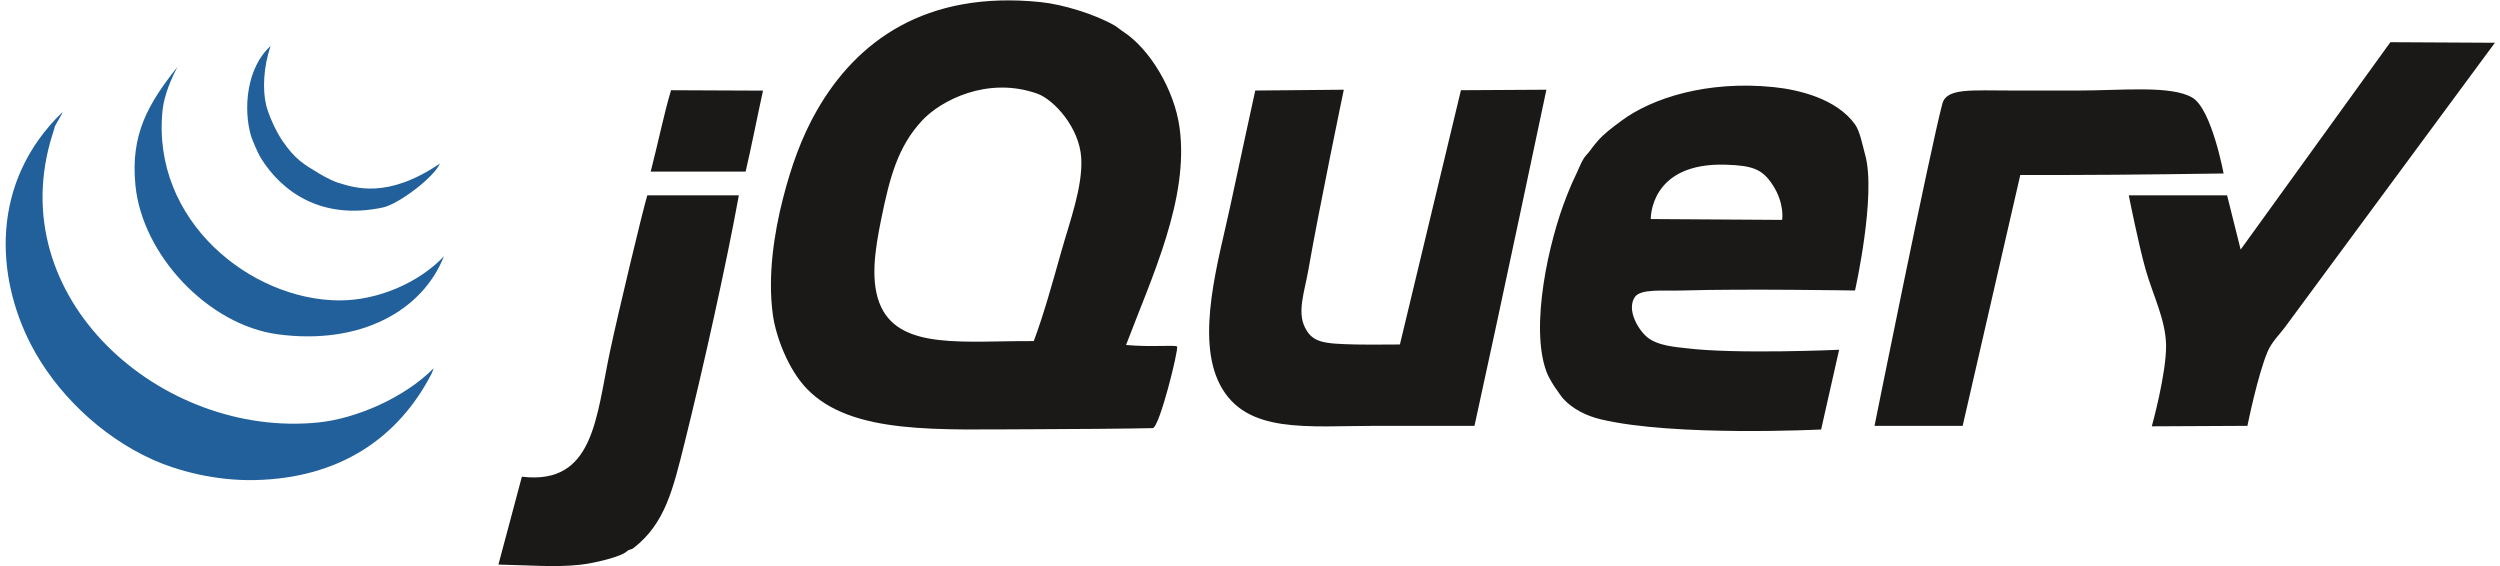
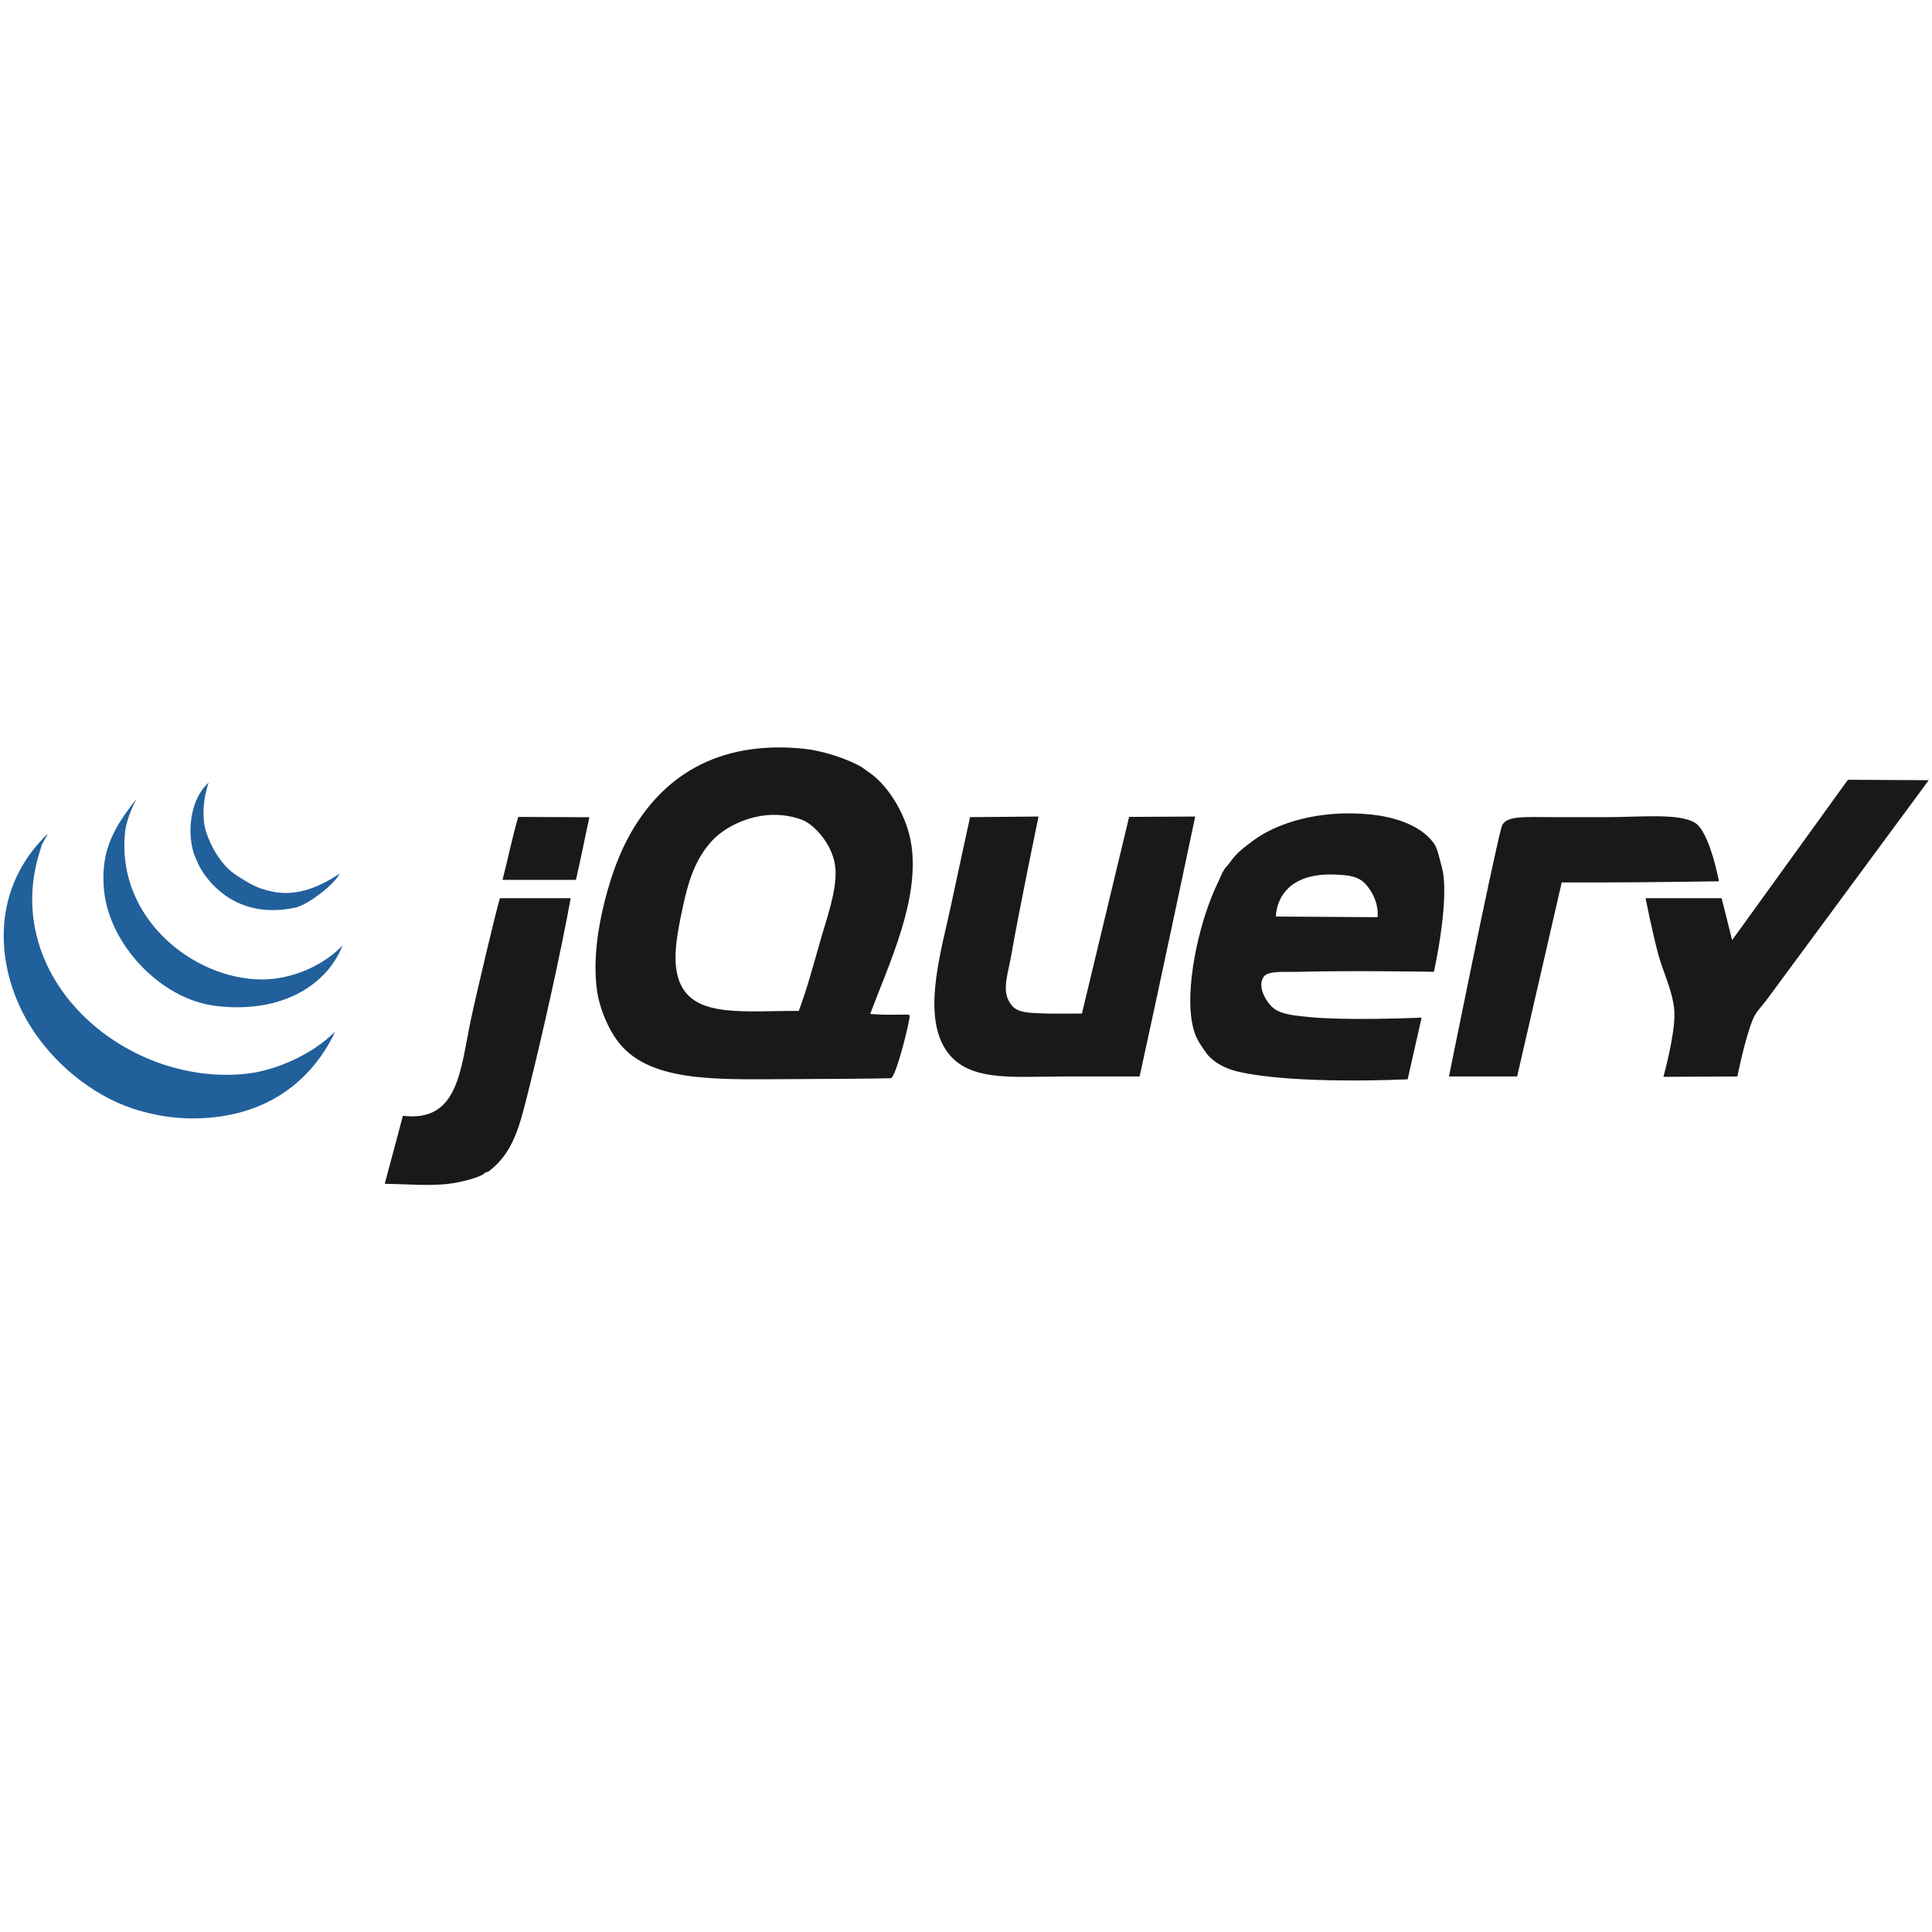
- <svg xmlns="http://www.w3.org/2000/svg" width="2500" height="566" viewBox="0 0 512 116">
+ <svg xmlns="http://www.w3.org/2000/svg" width="100" height="100" viewBox="0 0 512 116">
  <g fill="none" fill-rule="evenodd">
    <path d="M489.718 8.646l21.42.118s-39.824 53.964-43.076 58.362c-1.056 1.424-2.66 2.96-3.474 4.864-2.057 4.786-4.169 15.285-4.169 15.285l-19.599.098s3.05-10.944 2.924-16.773c-.11-5.092-2.71-10.178-4.168-15.285-1.474-5.17-3.475-15.286-3.475-15.286h20.15l2.779 11.117 30.688-42.5" fill="#1A1918" />
    <path d="M449.157 20.027c3.953 2.383 6.379 15.529 6.379 15.529s-20.684.305-31.94.305h-9.727l-11.812 51.414h-18.064s11.242-55.874 13.896-66.004c.86-3.28 5.892-2.717 14.389-2.717h13.569c8.762 0 19.003-1.119 23.31 1.473M365.06 45.067s.563-3.3-1.91-7.122c-2.113-3.258-4.064-4.016-9.623-4.19-15.695-.493-15.39 11.138-15.39 11.138l26.923.174zm17.022-13.32c2.3 8.297-2.084 27.792-2.084 27.792s-22.894-.382-35.434 0c-3.899.119-8.566-.424-9.727 1.39-1.633 2.542.597 6.455 2.487 8.108 2.175 1.903 6.412 2.12 7.935 2.313 10.178 1.293 31.48.334 31.48.334l-3.69 16.34s-30.103 1.51-45.16-2.084c-2.973-.708-5.76-2.139-7.643-4.168-.514-.555-.96-1.312-1.446-1.966-.388-.522-1.52-2.237-2.028-3.593-3.439-9.164.403-26.72 4.169-36.128.437-1.09.986-2.473 1.564-3.648.722-1.465 1.333-3.119 1.91-3.995.388-.604.869-.993 1.272-1.563.465-.674 1.006-1.327 1.507-1.91 1.39-1.612 2.967-2.752 4.864-4.168 6.273-4.698 17.626-8.345 31.265-6.949 5.135.528 12.89 2.362 16.675 7.643 1.014 1.41 1.515 4.21 2.084 6.253zM299.229 18.49l17.516-.103s-9.762 46.307-14.737 68.888h-20.15c-14.082 0-26.623 1.744-31.959-8.338-5.176-9.789-.236-25.887 2.084-36.824 1.64-7.74 5.094-23.56 5.094-23.56l18.148-.166s-5.128 24.63-7.262 36.928c-.764 4.405-2.34 8.553-.694 11.81 1.563 3.1 3.752 3.322 10.421 3.475 2.113.05 9.033 0 9.033 0l12.506-52.11M217.244 51.84c1.834-6.516 4.509-13.582 4.169-19.454-.368-6.28-5.634-11.998-9.032-13.2-10.234-3.613-19.815 1.438-23.623 5.558-4.926 5.336-6.594 11.569-8.338 20.15-1.298 6.37-2.362 13.095 0 18.063 4.182 8.783 17.224 6.865 31.266 6.949 2.084-5.586 3.807-11.86 5.558-18.066zm24.318-25.706c2 14.548-5.676 30.606-10.964 44.57 5.392.487 10.117-.075 10.457.327.354.521-3.614 16.668-4.997 16.71-4.279.111-18.459.229-24.372.229-19.295 0-37.345 1.257-46.55-8.337-3.738-3.898-6.323-10.583-6.949-15.286-1.042-7.851.264-16.495 2.085-23.622 1.647-6.435 3.758-12.507 6.948-18.066C175.328 8.507 189.432-1.998 213.075.427c4.586.472 11.172 2.48 15.286 4.863.284.167 1.279.959 1.507 1.098 5.559 3.537 10.624 11.978 11.694 19.746zM156.193 18.574c-1.167 5.315-2.334 11.34-3.564 16.592h-19.454c1.507-5.822 2.661-11.61 4.169-16.675 6.225 0 12.013.083 18.85.083M132.48 40.03h18.76c-2.453 13.576-7.31 35.475-11.117 50.719-2.383 9.54-3.974 16.501-10.422 21.538-.577.452-.91.237-1.39.695-1.188 1.133-6.684 2.447-9.726 2.779-4.947.536-10.54.07-16.62-.055 1.591-5.815 3.391-12.798 4.809-18.01 14.82 1.794 15.195-12.214 18.064-25.706 1.66-7.796 6.691-28.834 7.642-31.96" fill="#1A1918" />
    <g fill="#21609B">
      <path d="M88.708 75.464l-.402 1.042c-6.85 13.34-18.989 21.524-36.303 21.885-8.094.167-15.806-1.91-20.844-4.168C20.287 89.338 11.142 80.279 6.148 70.6c-7.164-13.875-8.456-33.176 6.44-47.592.23 0-1.807 3.126-1.577 3.126l-.41 1.334C-.133 61.074 32.938 89.874 65.086 86.58c7.726-.792 17.578-5.023 23.622-11.116" />
      <path d="M69.254 61.568c8.088.055 16.536-3.725 21.539-9.032-4.377 11.11-17.05 18.251-34.044 15.98-14.23-1.904-27.785-16.223-29.181-30.571-1.021-10.442 2.618-16.674 8.615-24.234-2.084 3.954-2.863 7.003-3.057 8.948-2.278 22.588 18.044 38.79 36.128 38.909" />
      <path d="M89.98 33.512c-1.257 2.884-8.496 8.33-11.693 9.011-12.659 2.697-20.766-3.306-25.013-10.137-.631-1.02-1.798-3.806-2.007-4.515-1.647-5.6-.89-14.07 4.023-18.454-1.48 4.169-1.696 9.011-.917 12.159.472 1.903 1.91 5.226 3.349 7.316 2.618 3.807 4.279 4.732 7.642 6.754 1.515.91 3.14 1.64 3.842 1.84 3.189.939 9.922 3.412 20.775-3.974" />
    </g>
  </g>
</svg>
